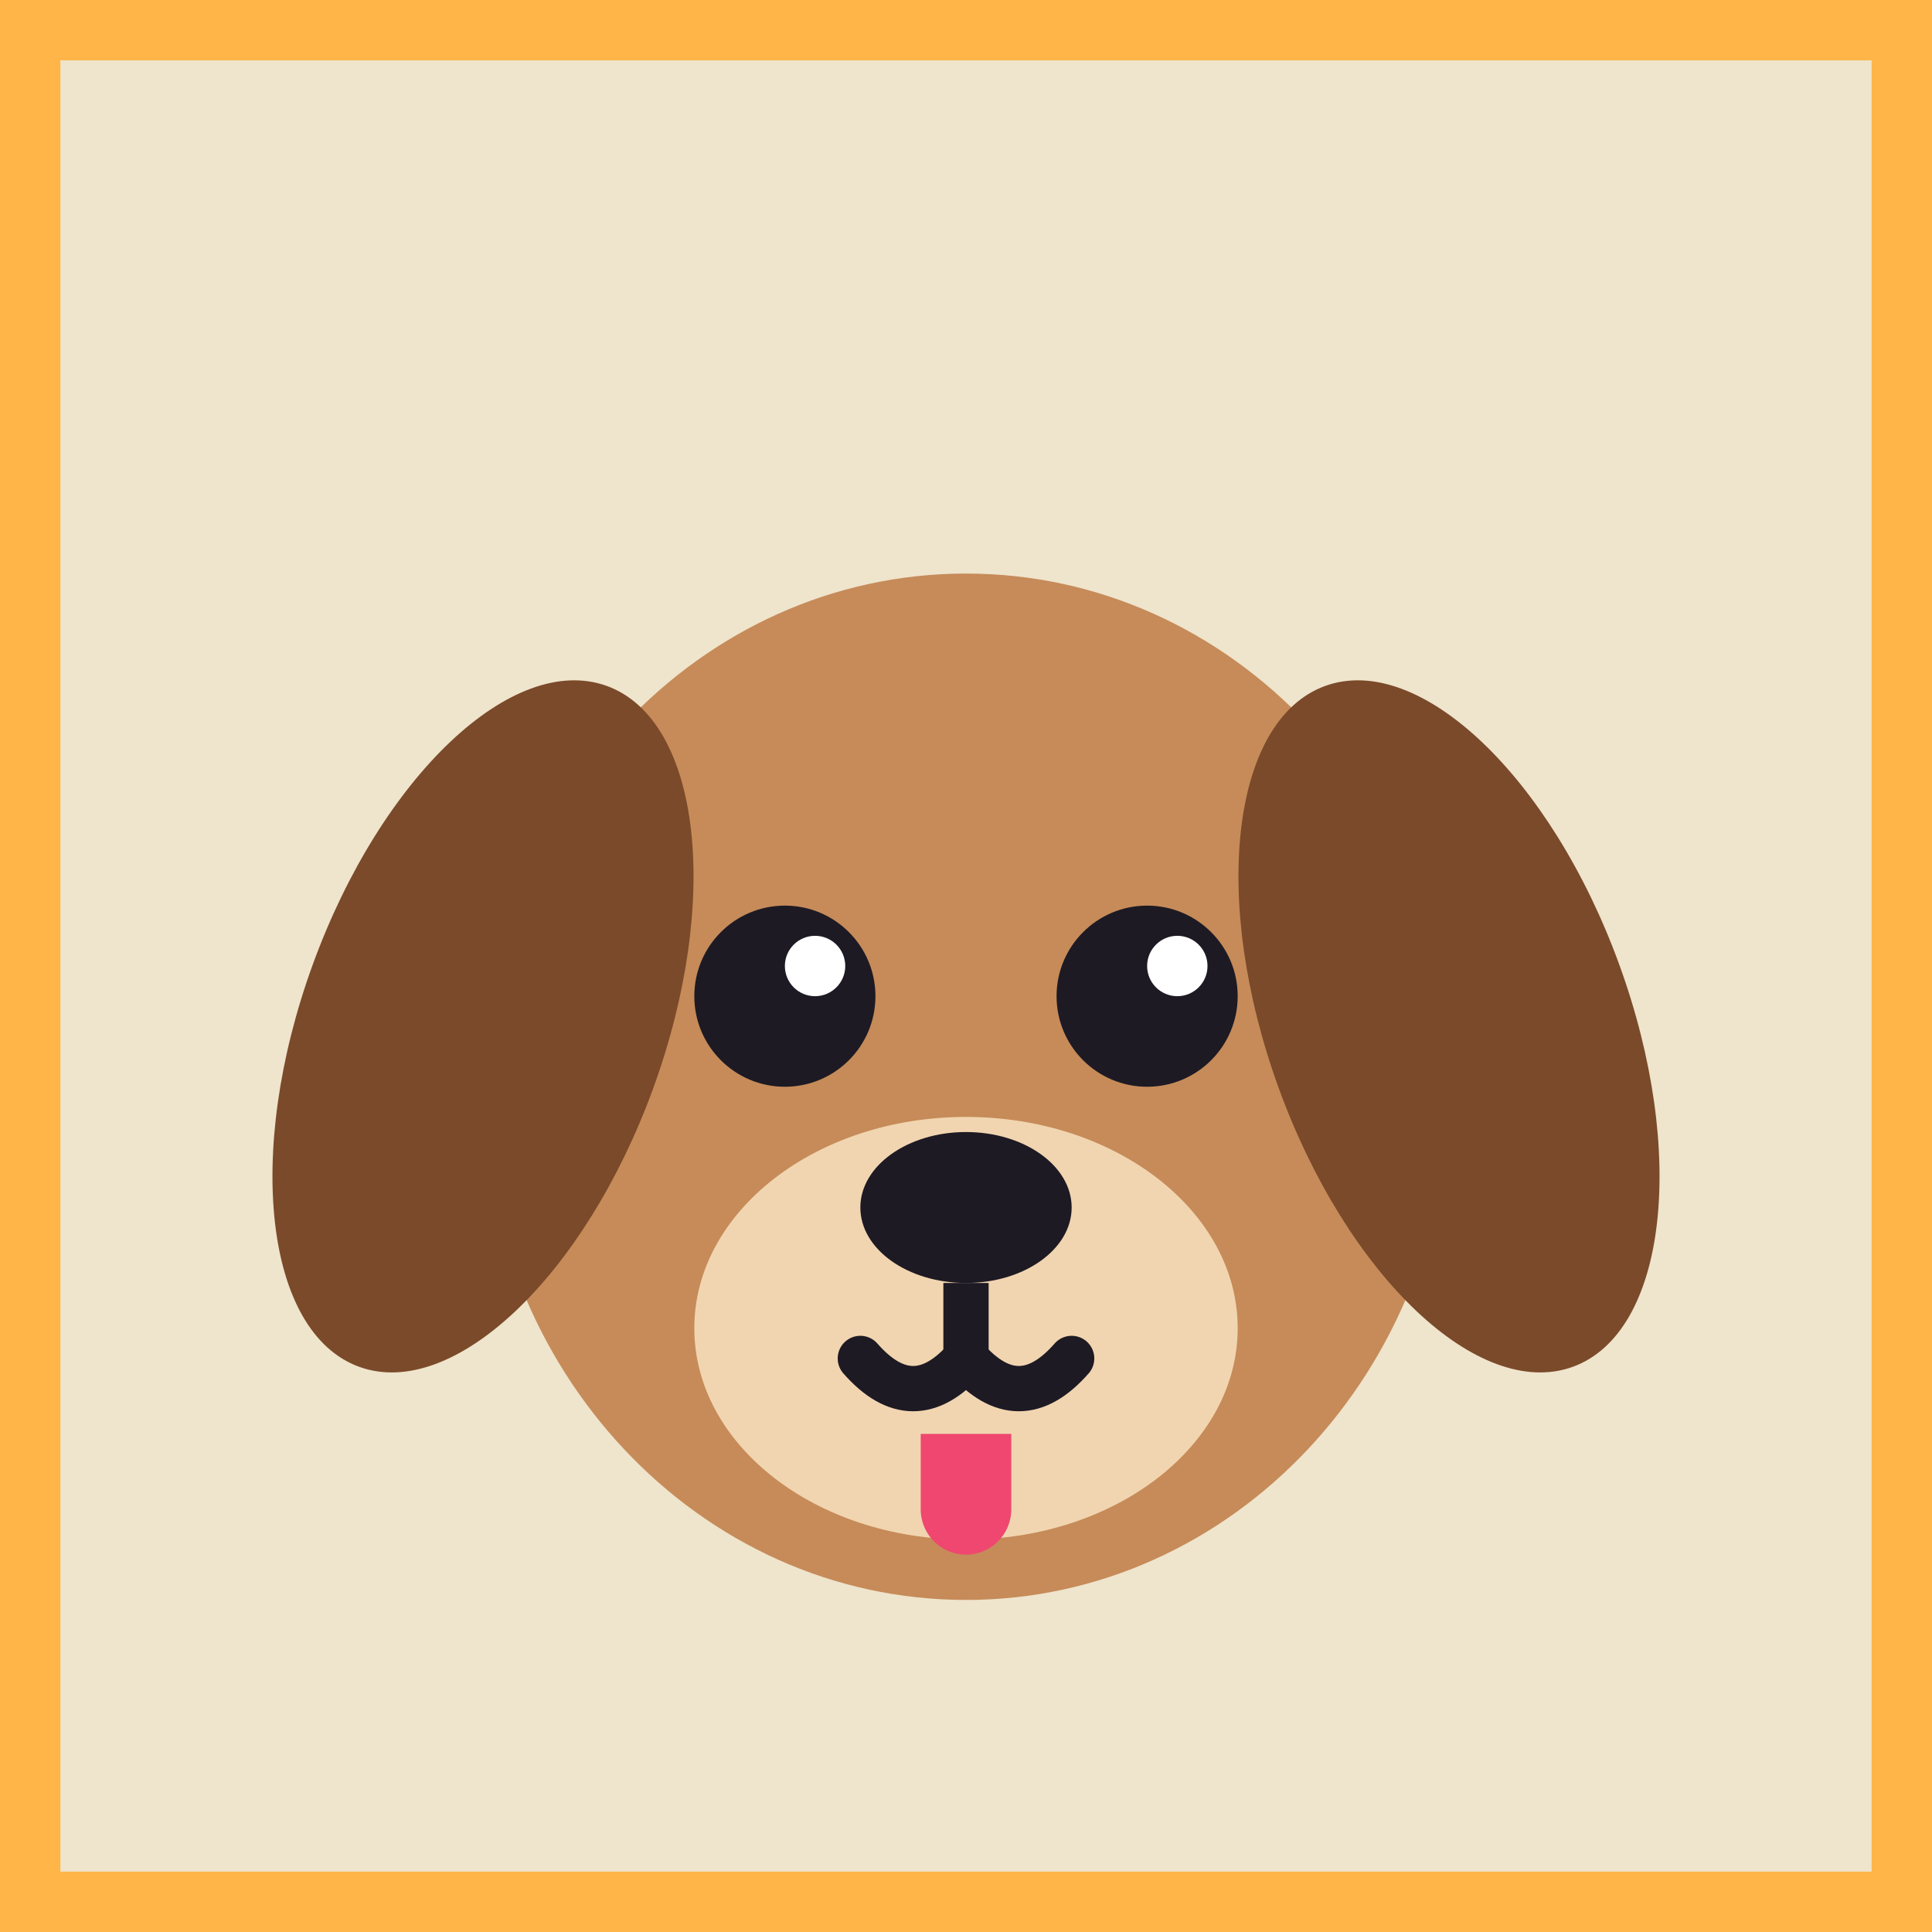
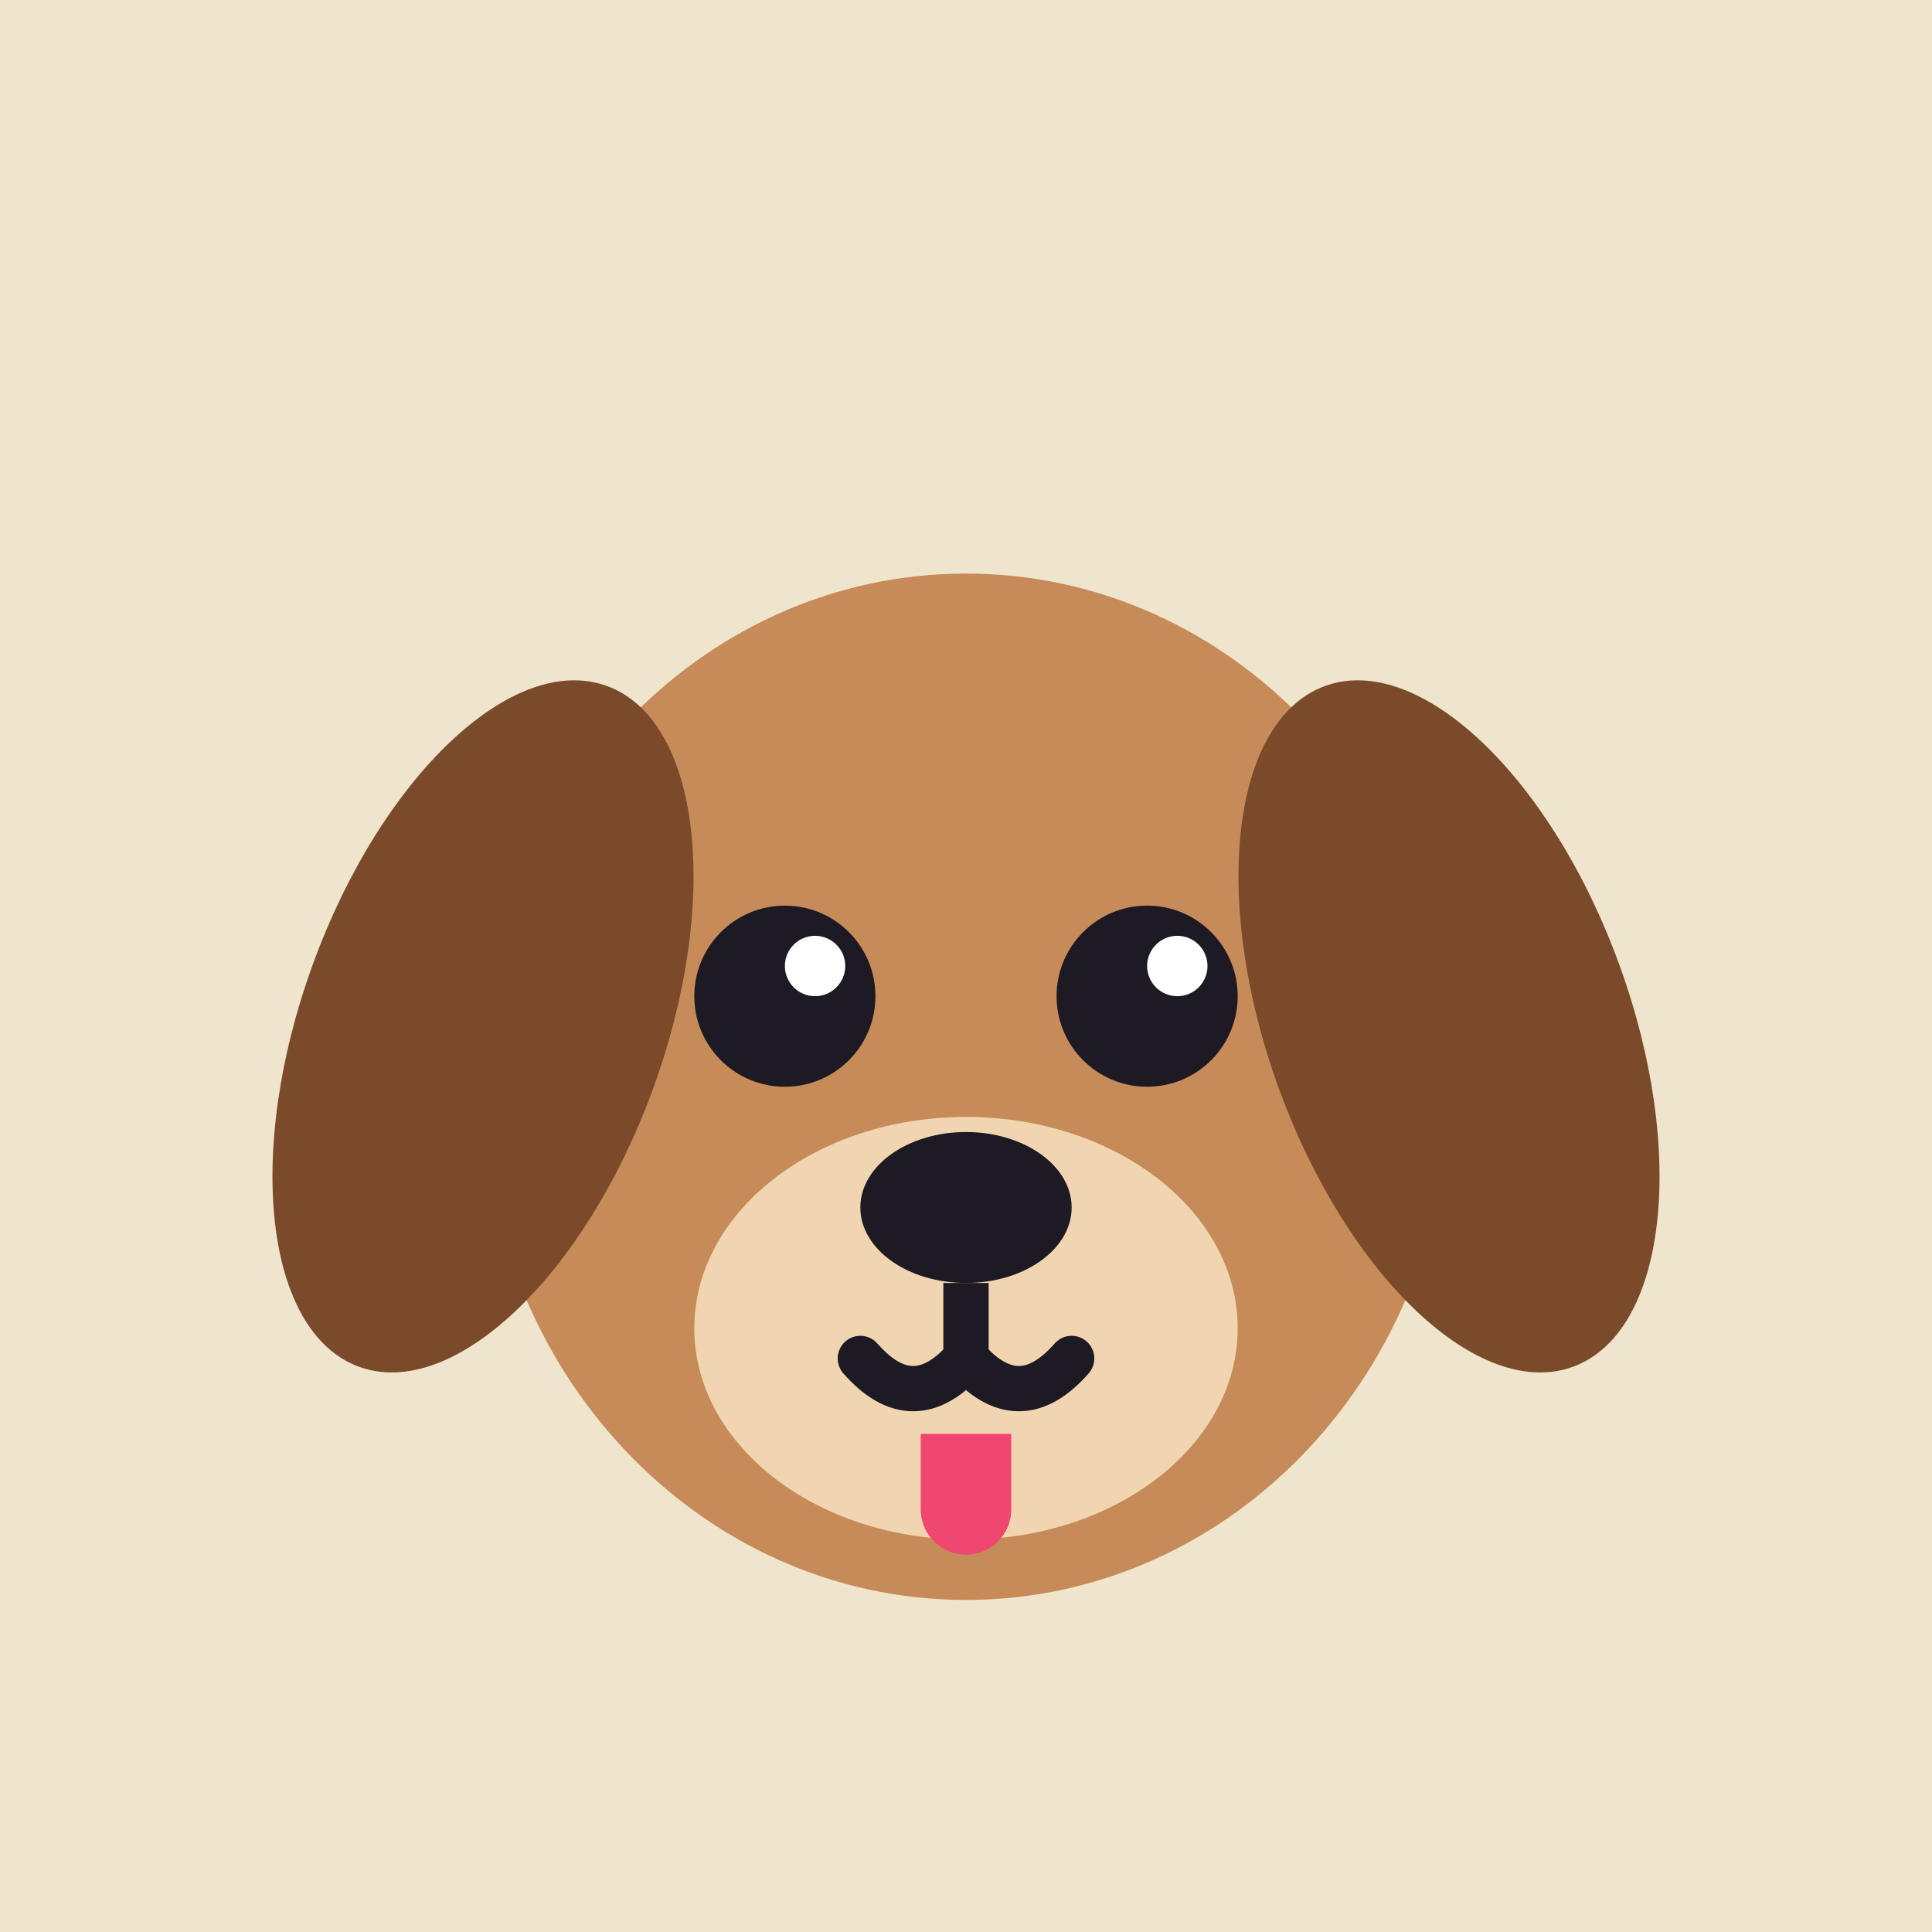
<svg xmlns="http://www.w3.org/2000/svg" viewBox="0 0 64 64">
  <rect width="64" height="64" fill="#efe4cc" />
  <ellipse cx="32" cy="36" rx="16" ry="17" fill="#c68b59" />
  <ellipse cx="16" cy="34" rx="6" ry="12" transform="rotate(20 16 34)" fill="#7a4a2a" />
  <ellipse cx="48" cy="34" rx="6" ry="12" transform="rotate(-20 48 34)" fill="#7a4a2a" />
  <ellipse cx="32" cy="44" rx="9" ry="7" fill="#f1d5b0" />
  <circle cx="26" cy="33" r="3" fill="#1d1a24" />
  <circle cx="27" cy="32" r="1" fill="#fff" />
  <circle cx="38" cy="33" r="3" fill="#1d1a24" />
  <circle cx="39" cy="32" r="1" fill="#fff" />
  <ellipse cx="32" cy="40" rx="3.5" ry="2.5" fill="#1d1a24" />
  <path d="M32 42.5v2.5" stroke="#1d1a24" stroke-width="1.5" />
  <path d="M28.5 45q1.75 2 3.5 0q1.75 2 3.5 0" fill="none" stroke="#1d1a24" stroke-width="1.5" stroke-linecap="round" />
  <path d="M30.5 47.5h3v2.5a1.5 1.5 0 0 1 -3 0z" fill="#ef476f" />
-   <rect x="1" y="1" width="62" height="62" fill="none" stroke="#ffb547" stroke-width="2" />
</svg>
